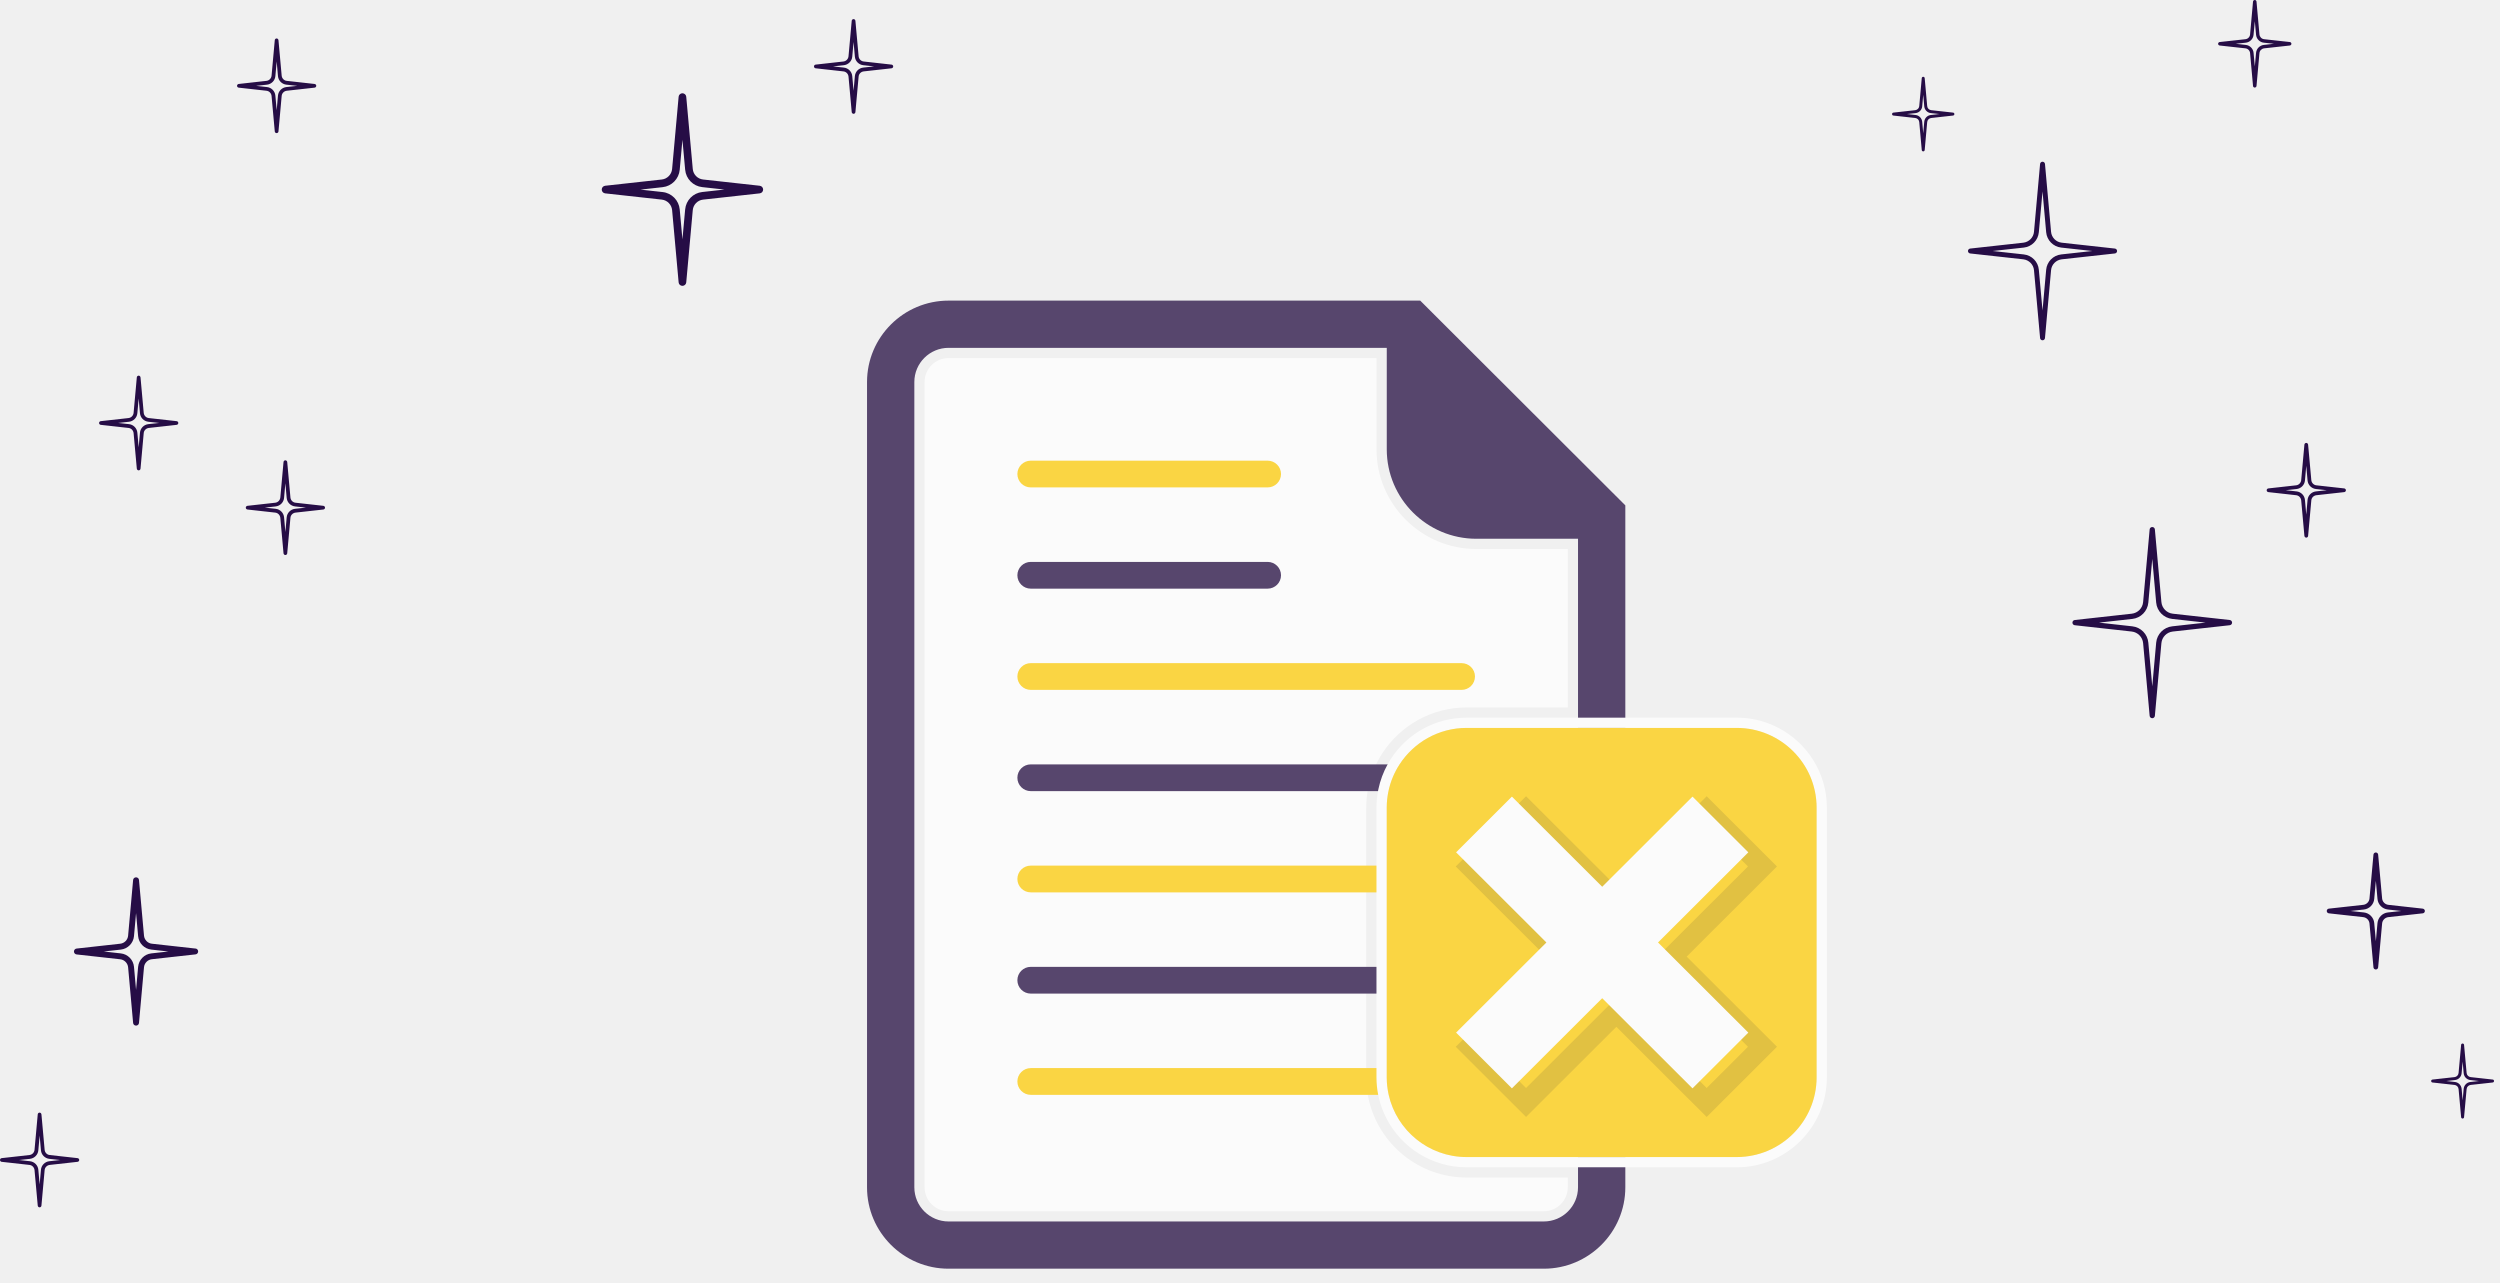
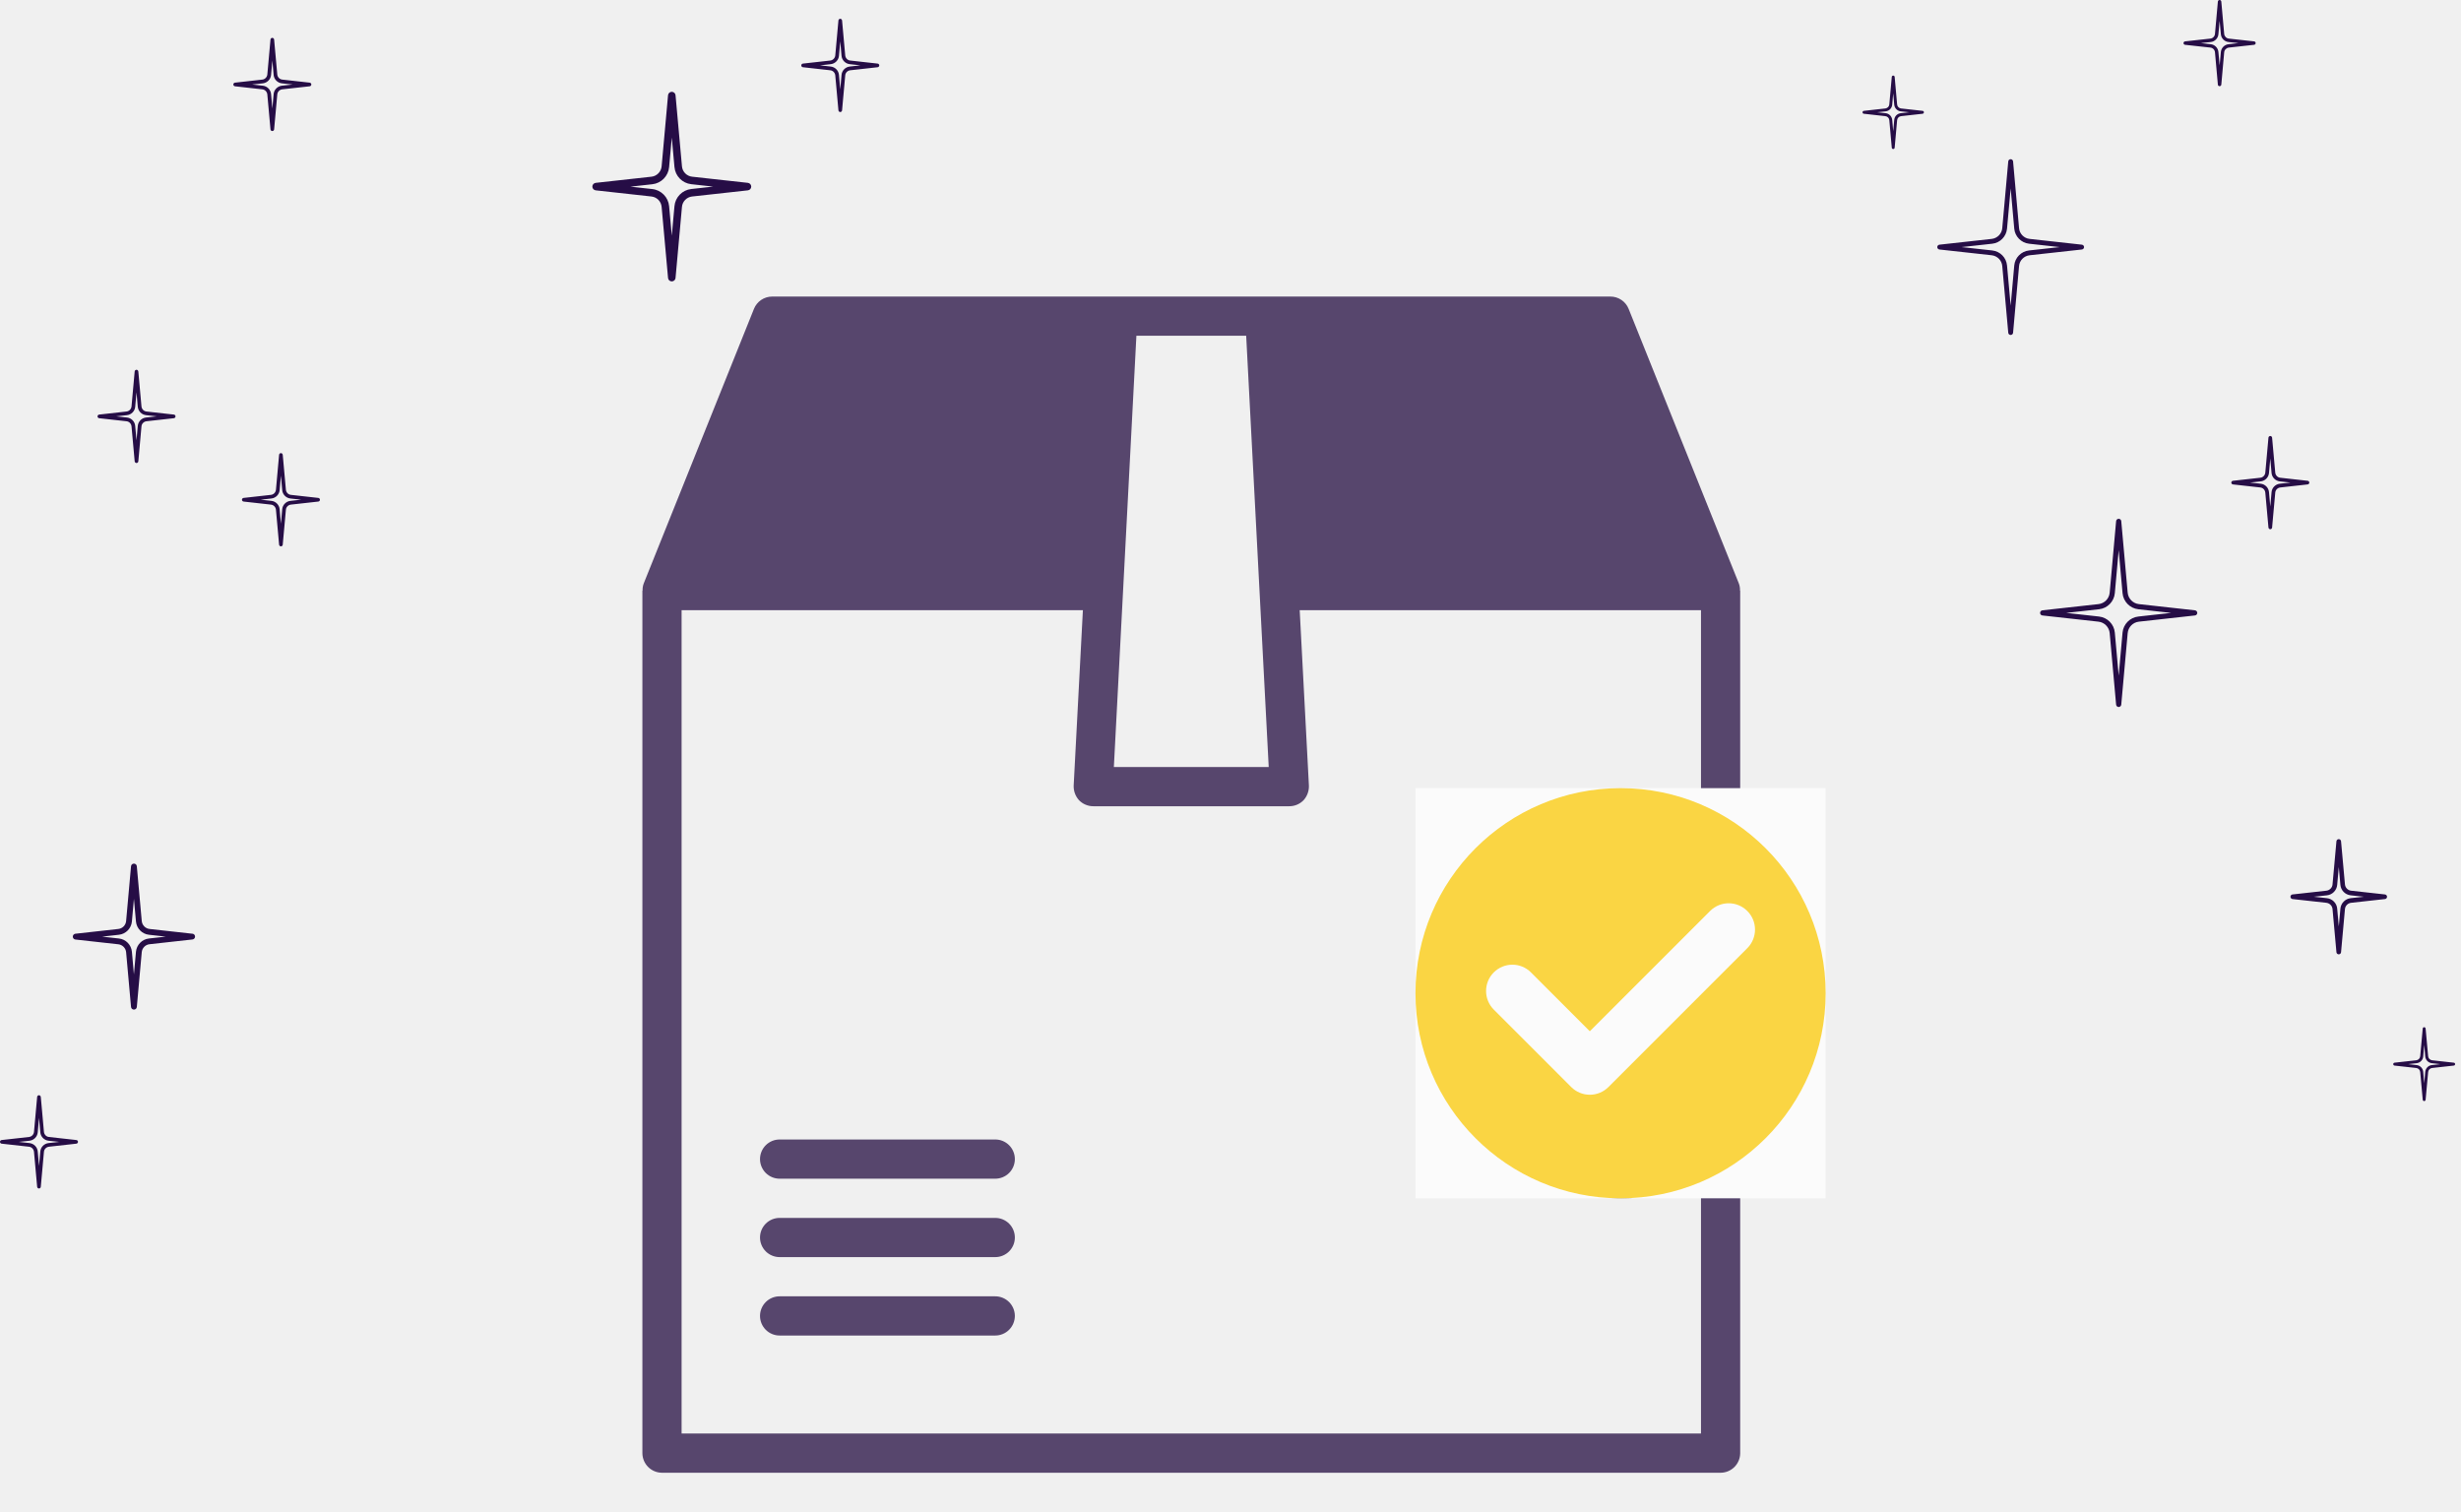
- <svg xmlns="http://www.w3.org/2000/svg" width="306" height="157" viewBox="0 0 306 157" fill="none">
-   <g opacity="0.75" clip-path="url(#clip0_28_258)">
-     <path d="M167.225 98.855V131.864C167.225 132.771 167.326 133.678 167.525 134.56C168.127 137.232 169.64 139.661 171.785 141.395C172.856 142.262 174.053 142.937 175.343 143.403C176.679 143.885 178.082 144.13 179.511 144.13H191.894V145.327C191.894 146.942 190.578 148.255 188.962 148.255H116.102C114.485 148.255 113.17 146.942 113.17 145.327V46.757C113.17 45.142 114.485 43.829 116.102 43.829H168.485V55.002C168.485 61.727 173.966 67.199 180.703 67.199H191.894V86.59H179.511C177.428 86.59 175.367 87.123 173.552 88.131C171.797 89.107 170.292 90.512 169.197 92.195C168.376 93.46 167.802 94.847 167.491 96.316C167.315 97.148 167.225 98.002 167.225 98.855Z" fill="white" />
-     <path d="M180.537 82.805C180.537 81.901 179.803 81.168 178.897 81.168H126.167C125.261 81.168 124.527 81.901 124.527 82.805C124.527 83.71 125.261 84.442 126.167 84.442H178.897C179.803 84.442 180.537 83.71 180.537 82.805Z" fill="#FECC09" />
-     <path d="M126.167 72.051H155.156C156.062 72.051 156.796 71.318 156.796 70.414C156.796 69.51 156.062 68.777 155.156 68.777H126.167C125.261 68.777 124.527 69.51 124.527 70.414C124.527 71.318 125.261 72.051 126.167 72.051Z" fill="#240D42" />
-     <path d="M126.167 59.659H155.156C156.062 59.659 156.796 58.926 156.796 58.022C156.796 57.118 156.062 56.385 155.156 56.385H126.167C125.261 56.385 124.527 57.118 124.527 58.022C124.527 58.926 125.261 59.659 126.167 59.659Z" fill="#FECC09" />
-     <path d="M198.94 61.858V89.096H193.149V65.945H180.703C174.658 65.945 169.74 61.036 169.74 55.002V42.576H116.102C113.793 42.576 111.915 44.451 111.915 46.757V145.327C111.915 147.633 113.793 149.508 116.102 149.508H188.961C191.27 149.508 193.149 147.633 193.149 145.327V141.623H198.94V145.327C198.94 150.821 194.463 155.289 188.961 155.289H116.102C110.6 155.289 106.124 150.821 106.124 145.327V46.757C106.124 41.264 110.6 36.795 116.102 36.795H173.835L198.94 61.858Z" fill="#240D42" />
-     <path d="M126.167 134.009H169.358C169.244 133.311 169.184 132.594 169.184 131.865V130.735H126.167C125.261 130.735 124.527 131.468 124.527 132.372C124.527 133.277 125.261 134.009 126.167 134.009Z" fill="#FECC09" />
-     <path d="M126.167 121.617H169.184V118.342H126.167C125.261 118.342 124.527 119.075 124.527 119.98C124.527 120.884 125.261 121.617 126.167 121.617V121.617Z" fill="#240D42" />
-     <path d="M126.167 109.226H169.184V105.951H126.167C125.261 105.951 124.527 106.684 124.527 107.588C124.527 108.492 125.261 109.225 126.167 109.225V109.226Z" fill="#FECC09" />
-     <path d="M126.167 93.56C125.261 93.56 124.527 94.293 124.527 95.197C124.527 96.101 125.261 96.834 126.167 96.834H169.338C169.514 95.688 169.837 94.59 170.288 93.559H126.167V93.56Z" fill="#240D42" />
-     <path d="M223.487 97.221C222.879 93.158 220.04 89.813 216.258 88.473C215.106 88.065 213.867 87.843 212.577 87.843H179.511C175.761 87.843 172.299 89.725 170.25 92.877C170.105 93.101 169.969 93.328 169.842 93.56C169.32 94.504 168.943 95.516 168.719 96.575C168.701 96.661 168.684 96.747 168.667 96.834C168.543 97.499 168.48 98.178 168.48 98.855V131.864C168.48 132.584 168.551 133.305 168.691 134.009C168.71 134.102 168.729 134.193 168.75 134.284C168.845 134.709 168.966 135.126 169.113 135.535C169.789 137.435 170.99 139.139 172.576 140.422C174.102 141.657 175.938 142.46 177.867 142.753C178.409 142.835 178.959 142.877 179.511 142.877H212.577C218.66 142.877 223.608 137.937 223.608 131.864V98.855C223.608 98.3 223.567 97.754 223.487 97.221ZM222.353 131.864C222.353 131.956 222.351 132.048 222.349 132.139C222.347 132.211 222.344 132.284 222.341 132.357C222.337 132.439 222.331 132.52 222.325 132.601C222.323 132.635 222.32 132.67 222.317 132.705C222.299 132.913 222.275 133.119 222.244 133.323C222.239 133.354 222.234 133.385 222.229 133.416C222.227 133.434 222.224 133.452 222.22 133.469C222.209 133.537 222.197 133.605 222.185 133.673C222.17 133.753 222.153 133.833 222.136 133.911C222.13 133.944 222.122 133.978 222.115 134.01C222.096 134.093 222.076 134.177 222.055 134.259C222.045 134.297 222.035 134.335 222.025 134.373C222.005 134.45 221.984 134.526 221.961 134.601C221.95 134.639 221.94 134.676 221.927 134.714C221.917 134.751 221.904 134.789 221.892 134.826C221.881 134.864 221.868 134.902 221.855 134.938C221.844 134.975 221.831 135.012 221.818 135.049C221.805 135.086 221.792 135.124 221.779 135.16C221.752 135.233 221.725 135.307 221.697 135.38C221.669 135.452 221.64 135.525 221.609 135.596C221.58 135.668 221.549 135.74 221.517 135.811C221.486 135.882 221.453 135.952 221.42 136.023C221.387 136.093 221.353 136.163 221.317 136.232C221.283 136.301 221.248 136.369 221.211 136.438C221.18 136.497 221.147 136.557 221.114 136.615C221.108 136.625 221.103 136.636 221.097 136.645C221.064 136.704 221.03 136.762 220.996 136.82C220.991 136.829 220.985 136.839 220.979 136.848C220.945 136.906 220.91 136.963 220.874 137.021C220.869 137.029 220.864 137.037 220.859 137.043C220.822 137.102 220.785 137.161 220.746 137.219C220.743 137.223 220.74 137.228 220.737 137.233C220.697 137.294 220.656 137.354 220.614 137.414C220.608 137.423 220.602 137.433 220.595 137.442C220.556 137.496 220.517 137.551 220.478 137.605C220.475 137.61 220.472 137.614 220.469 137.617C220.426 137.677 220.382 137.735 220.337 137.793C220.337 137.794 220.336 137.795 220.334 137.797C220.287 137.857 220.24 137.918 220.192 137.977H220.191C220.143 138.038 220.094 138.097 220.045 138.156C220.044 138.156 220.043 138.158 220.042 138.158C219.995 138.214 219.947 138.269 219.899 138.324C219.844 138.386 219.787 138.448 219.73 138.509C219.681 138.562 219.631 138.615 219.58 138.667C219.576 138.671 219.572 138.674 219.569 138.678C219.517 138.731 219.464 138.784 219.411 138.836C219.409 138.838 219.405 138.841 219.403 138.844C219.348 138.897 219.293 138.949 219.238 139C219.236 139.002 219.234 139.004 219.233 139.006C219.177 139.058 219.12 139.11 219.062 139.161L219.059 139.163C219 139.216 218.941 139.266 218.882 139.317C218.822 139.367 218.761 139.417 218.7 139.466C218.699 139.467 218.698 139.468 218.697 139.469C218.639 139.515 218.581 139.561 218.523 139.606C218.512 139.614 218.502 139.622 218.491 139.629C218.437 139.671 218.383 139.711 218.327 139.752C218.321 139.757 218.315 139.761 218.308 139.766C218.246 139.811 218.184 139.855 218.122 139.898C218.069 139.934 218.015 139.97 217.962 140.005C217.955 140.011 217.948 140.015 217.94 140.02C217.922 140.032 217.904 140.044 217.886 140.055C217.838 140.087 217.791 140.117 217.742 140.147C217.729 140.156 217.715 140.165 217.7 140.173C217.649 140.204 217.598 140.236 217.546 140.266C217.525 140.278 217.505 140.291 217.484 140.303C217.435 140.331 217.385 140.359 217.336 140.387C217.316 140.399 217.295 140.41 217.274 140.421C217.217 140.453 217.159 140.484 217.1 140.514C217.075 140.528 217.05 140.541 217.023 140.554C216.976 140.578 216.929 140.602 216.881 140.626C216.88 140.626 216.878 140.627 216.877 140.628C216.82 140.656 216.762 140.683 216.704 140.71C216.702 140.712 216.699 140.712 216.697 140.714C216.668 140.727 216.639 140.74 216.611 140.753C216.531 140.79 216.451 140.825 216.37 140.859C216.336 140.873 216.303 140.887 216.269 140.901C216.237 140.914 216.206 140.927 216.174 140.939C216.151 140.948 216.128 140.958 216.104 140.966C216.071 140.979 216.039 140.992 216.006 141.004C215.945 141.027 215.884 141.049 215.822 141.071C215.788 141.083 215.754 141.095 215.719 141.107C215.678 141.12 215.637 141.134 215.595 141.147C215.557 141.16 215.519 141.172 215.481 141.184C215.443 141.196 215.404 141.208 215.366 141.219C215.289 141.242 215.212 141.264 215.133 141.285C215.091 141.297 215.047 141.308 215.003 141.319C214.969 141.328 214.934 141.337 214.899 141.345C214.861 141.355 214.821 141.364 214.782 141.373C214.428 141.455 214.066 141.518 213.698 141.56C213.657 141.565 213.616 141.569 213.575 141.573C213.449 141.586 213.323 141.596 213.196 141.605C213.118 141.609 213.04 141.613 212.961 141.616C212.833 141.621 212.706 141.624 212.577 141.624H179.511C179.37 141.624 179.23 141.621 179.091 141.615C179 141.611 178.91 141.606 178.821 141.599C178.763 141.595 178.705 141.591 178.648 141.586C178.577 141.579 178.506 141.573 178.435 141.565C178.377 141.558 178.318 141.552 178.259 141.544C178.224 141.54 178.189 141.535 178.154 141.529C178.107 141.523 178.061 141.516 178.015 141.509C177.956 141.5 177.898 141.491 177.841 141.481C177.799 141.474 177.756 141.466 177.714 141.458C177.685 141.453 177.655 141.447 177.626 141.441C177.565 141.429 177.504 141.417 177.443 141.403C177.397 141.394 177.352 141.384 177.308 141.373C177.274 141.365 177.24 141.357 177.206 141.349C177.196 141.347 177.185 141.344 177.175 141.342C177.115 141.327 177.054 141.312 176.994 141.296C176.986 141.294 176.978 141.291 176.969 141.288C176.919 141.275 176.87 141.262 176.82 141.248C176.797 141.241 176.774 141.234 176.752 141.227C176.698 141.212 176.646 141.196 176.593 141.179C176.59 141.179 176.586 141.177 176.582 141.176C176.53 141.16 176.478 141.143 176.427 141.126C176.399 141.117 176.371 141.107 176.344 141.097C176.309 141.086 176.273 141.074 176.238 141.06C176.211 141.051 176.184 141.042 176.157 141.032C176.126 141.02 176.094 141.008 176.063 140.996C176.022 140.981 175.981 140.965 175.94 140.949C175.925 140.943 175.908 140.937 175.893 140.93C175.843 140.911 175.794 140.891 175.746 140.87C175.736 140.866 175.727 140.862 175.717 140.858C175.671 140.839 175.625 140.819 175.579 140.799C175.523 140.774 175.466 140.748 175.41 140.722C175.377 140.707 175.345 140.692 175.313 140.677C175.279 140.661 175.246 140.645 175.212 140.628C175.191 140.618 175.17 140.607 175.149 140.596C175.11 140.577 175.071 140.557 175.033 140.538C175.011 140.527 174.99 140.515 174.969 140.504C174.933 140.486 174.897 140.467 174.862 140.446C174.81 140.419 174.759 140.391 174.708 140.362C174.665 140.337 174.622 140.313 174.579 140.287C174.547 140.27 174.515 140.251 174.484 140.231C174.433 140.2 174.382 140.17 174.332 140.138C174.283 140.108 174.235 140.076 174.186 140.045C174.144 140.018 174.103 139.99 174.062 139.962C173.987 139.913 173.914 139.861 173.84 139.809C173.787 139.771 173.734 139.732 173.682 139.693C173.629 139.654 173.576 139.615 173.525 139.575C173.297 139.398 173.076 139.21 172.865 139.014C172.823 138.975 172.781 138.935 172.739 138.896L172.721 138.878C172.675 138.834 172.631 138.79 172.586 138.745C172.526 138.685 172.466 138.624 172.407 138.561C172.373 138.525 172.34 138.489 172.307 138.454C172.295 138.44 172.282 138.426 172.27 138.412C172.233 138.372 172.197 138.332 172.162 138.292C172.159 138.289 172.156 138.286 172.154 138.281C172.11 138.233 172.068 138.184 172.027 138.135C172.022 138.129 172.017 138.123 172.012 138.117C171.972 138.069 171.932 138.021 171.894 137.973C171.89 137.969 171.886 137.964 171.882 137.958C171.848 137.916 171.814 137.874 171.781 137.83C171.761 137.805 171.742 137.78 171.723 137.755C171.7 137.725 171.678 137.696 171.657 137.667C171.642 137.647 171.628 137.628 171.614 137.608C171.579 137.561 171.546 137.515 171.513 137.468C171.472 137.411 171.433 137.354 171.394 137.296C171.358 137.242 171.322 137.188 171.286 137.133C171.281 137.124 171.275 137.115 171.27 137.106C171.237 137.056 171.205 137.005 171.175 136.955C171.17 136.948 171.166 136.942 171.162 136.935C171.131 136.885 171.101 136.835 171.073 136.785C171.063 136.77 171.055 136.755 171.047 136.741C171.025 136.704 171.004 136.667 170.983 136.629C170.964 136.596 170.946 136.564 170.929 136.532C170.919 136.514 170.909 136.496 170.9 136.478C170.877 136.437 170.855 136.396 170.834 136.354C170.82 136.327 170.806 136.3 170.792 136.273C170.776 136.241 170.759 136.209 170.744 136.177C170.727 136.142 170.71 136.108 170.693 136.073C170.681 136.048 170.668 136.022 170.657 135.996C170.641 135.964 170.626 135.93 170.611 135.897C170.593 135.859 170.576 135.821 170.559 135.783C170.555 135.773 170.55 135.762 170.546 135.752C170.524 135.703 170.503 135.653 170.482 135.603C170.472 135.578 170.462 135.554 170.453 135.529C170.435 135.488 170.418 135.446 170.402 135.404C170.398 135.394 170.394 135.384 170.39 135.374C170.368 135.317 170.346 135.26 170.326 135.203C170.306 135.149 170.286 135.094 170.267 135.039C170.246 134.978 170.225 134.916 170.206 134.855C170.201 134.841 170.197 134.826 170.192 134.812C170.152 134.687 170.115 134.562 170.081 134.436C170.042 134.295 170.007 134.152 169.974 134.009C169.818 133.319 169.735 132.601 169.735 131.864V98.855C169.735 98.162 169.809 97.486 169.947 96.834C170.197 95.65 170.664 94.544 171.304 93.56C173.047 90.875 176.075 89.096 179.511 89.096H212.577C212.706 89.096 212.833 89.099 212.961 89.103C213.04 89.106 213.118 89.11 213.196 89.115C213.323 89.123 213.449 89.134 213.575 89.147C213.599 89.149 213.623 89.151 213.647 89.154C213.671 89.157 213.694 89.159 213.717 89.162C213.886 89.181 214.053 89.206 214.219 89.234C214.34 89.254 214.46 89.277 214.578 89.302C214.617 89.31 214.656 89.318 214.694 89.326C214.777 89.344 214.859 89.364 214.939 89.384C214.979 89.394 215.02 89.404 215.059 89.415C215.266 89.469 215.471 89.53 215.673 89.598C215.702 89.607 215.732 89.618 215.761 89.628C215.843 89.655 215.925 89.685 216.006 89.716C216.039 89.728 216.071 89.74 216.104 89.753C216.141 89.767 216.179 89.782 216.216 89.798C216.235 89.805 216.255 89.812 216.274 89.821C216.306 89.834 216.338 89.847 216.37 89.861C216.451 89.894 216.531 89.93 216.611 89.966C216.639 89.979 216.668 89.992 216.697 90.006C216.699 90.007 216.702 90.008 216.704 90.009C216.762 90.036 216.82 90.063 216.877 90.092C216.878 90.092 216.88 90.093 216.881 90.094C216.929 90.117 216.976 90.141 217.023 90.165C217.05 90.178 217.075 90.192 217.1 90.205C217.159 90.236 217.217 90.266 217.274 90.298C217.295 90.309 217.316 90.32 217.336 90.333C217.385 90.361 217.435 90.388 217.484 90.417C217.505 90.429 217.525 90.441 217.546 90.453C217.598 90.484 217.649 90.515 217.7 90.547C217.715 90.555 217.729 90.564 217.742 90.573C217.791 90.602 217.838 90.633 217.886 90.664C217.904 90.675 217.922 90.688 217.94 90.7C217.952 90.707 217.964 90.715 217.974 90.722C218.013 90.748 218.052 90.774 218.09 90.799C218.107 90.811 218.124 90.823 218.141 90.835C218.196 90.873 218.251 90.912 218.304 90.951C218.312 90.956 218.32 90.962 218.327 90.967C218.383 91.008 218.437 91.049 218.491 91.09C218.504 91.099 218.516 91.108 218.527 91.117C218.571 91.15 218.614 91.184 218.656 91.218C218.671 91.23 218.686 91.242 218.7 91.253C218.715 91.265 218.729 91.276 218.743 91.288C218.79 91.326 218.836 91.364 218.882 91.402C218.933 91.446 218.984 91.49 219.034 91.534C219.109 91.599 219.182 91.666 219.255 91.734C219.304 91.781 219.354 91.828 219.403 91.875C219.405 91.878 219.409 91.881 219.411 91.884C219.464 91.935 219.517 91.988 219.569 92.041C219.572 92.045 219.576 92.049 219.58 92.052C219.612 92.085 219.644 92.118 219.675 92.151C219.802 92.284 219.924 92.421 220.042 92.561C220.101 92.63 220.159 92.7 220.215 92.77C220.244 92.806 220.272 92.842 220.3 92.878C220.34 92.93 220.38 92.981 220.418 93.034C220.458 93.086 220.496 93.139 220.534 93.192C220.576 93.25 220.617 93.308 220.657 93.367C220.687 93.411 220.717 93.455 220.746 93.5C220.75 93.505 220.754 93.511 220.757 93.517C220.794 93.572 220.829 93.627 220.863 93.682C220.899 93.738 220.933 93.794 220.967 93.85C220.997 93.9 221.026 93.95 221.055 94.001C221.06 94.008 221.064 94.016 221.068 94.023C221.101 94.079 221.132 94.135 221.163 94.192C221.194 94.248 221.224 94.304 221.253 94.36C221.289 94.428 221.324 94.496 221.357 94.565C221.382 94.616 221.407 94.667 221.431 94.719C221.433 94.724 221.436 94.729 221.438 94.734C221.464 94.79 221.49 94.845 221.514 94.901C221.57 95.026 221.623 95.152 221.674 95.279C221.695 95.334 221.716 95.388 221.737 95.443C221.762 95.51 221.786 95.576 221.809 95.643C221.827 95.695 221.845 95.746 221.862 95.798C221.904 95.926 221.944 96.056 221.981 96.186C221.989 96.212 221.996 96.239 222.003 96.265C222.018 96.316 222.031 96.367 222.045 96.418C222.059 96.474 222.073 96.531 222.086 96.587C222.092 96.609 222.097 96.631 222.102 96.653C222.114 96.703 222.125 96.753 222.136 96.804C222.15 96.87 222.163 96.936 222.176 97.003C222.176 97.005 222.176 97.007 222.178 97.009C222.189 97.069 222.2 97.129 222.21 97.189C222.225 97.269 222.237 97.349 222.249 97.429C222.258 97.489 222.266 97.549 222.273 97.609C222.273 97.61 222.273 97.612 222.273 97.613C222.28 97.665 222.286 97.717 222.292 97.769C222.295 97.799 222.299 97.828 222.301 97.858C222.319 98.028 222.332 98.2 222.34 98.373C222.342 98.407 222.343 98.443 222.345 98.478C222.347 98.519 222.348 98.561 222.349 98.603C222.349 98.63 222.35 98.657 222.351 98.684C222.351 98.741 222.352 98.797 222.352 98.854V131.864L222.353 131.864Z" fill="white" />
-     <path d="M222.353 98.855V131.864C222.353 137.246 217.968 141.624 212.577 141.624H179.511C174.859 141.624 170.956 138.362 169.974 134.009C169.818 133.319 169.735 132.601 169.735 131.864V98.855C169.735 98.162 169.809 97.486 169.947 96.834C170.197 95.65 170.664 94.544 171.304 93.56C173.047 90.875 176.075 89.096 179.511 89.096H212.577C217.968 89.096 222.353 93.474 222.353 98.855Z" fill="#FECC09" />
-     <g style="mix-blend-mode:multiply">
-       <path d="M206.449 117.089L215.726 107.828L217.501 106.055L215.769 104.326L208.895 97.463L208.007 98.349L207.12 99.236L197.842 108.497L196.997 107.654L196.11 106.767L186.79 97.463L185.902 98.349L185.015 99.236L179.958 104.283L178.183 106.055L178.225 106.099L187.503 115.36L188.39 116.246L189.235 117.089L179.07 127.237L178.183 128.123L183.282 133.214L185.057 134.986L186.79 136.715L197.842 125.681L205.386 133.214L207.162 134.986L208.894 136.715L210.669 134.943L215.726 129.895L217.501 128.123L206.449 117.089H206.449ZM213.951 128.123L208.895 133.171L207.162 131.442L199.483 123.775L197.842 122.137L196.954 123.023L196.202 123.774L186.79 133.171L185.945 132.328L185.057 131.442L181.733 128.123L192.786 117.089L191.053 115.36L181.733 106.055L186.79 101.008L197.842 112.041L199.483 110.403L208.895 101.008L212.219 104.326L213.107 105.213L213.951 106.055L203.786 116.203L202.899 117.089L212.219 126.393L213.107 127.28L213.951 128.123Z" fill="#DDDDDD" />
-     </g>
-     <path d="M196.11 122.18L185.057 133.214L178.226 126.393L189.278 115.36L178.226 104.326L185.057 97.506L196.11 108.54L207.162 97.506L213.994 104.326L202.941 115.36L213.994 126.393L207.162 133.214L196.11 122.18Z" fill="white" />
+ <svg xmlns="http://www.w3.org/2000/svg" width="306" height="188" viewBox="0 0 306 188" fill="none">
+   <g opacity="0.75">
+     <circle cx="201.5" cy="124.5" r="24.5" fill="white" />
+     <path d="M126.188 163.625C126.186 164.271 125.928 164.89 125.472 165.347C125.015 165.803 124.396 166.061 123.75 166.062H96.938C96.291 166.062 95.671 165.806 95.214 165.349C94.757 164.891 94.5 164.271 94.5 163.625C94.5 162.979 94.757 162.359 95.214 161.901C95.671 161.444 96.291 161.188 96.938 161.188H123.75C124.396 161.189 125.015 161.447 125.472 161.903C125.928 162.36 126.186 162.979 126.188 163.625ZM123.75 151.438H96.938C96.291 151.438 95.671 151.694 95.214 152.151C94.757 152.609 94.5 153.229 94.5 153.875C94.5 154.521 94.757 155.141 95.214 155.599C95.671 156.056 96.291 156.312 96.938 156.312H123.75C124.396 156.312 125.016 156.056 125.474 155.599C125.931 155.141 126.188 154.521 126.188 153.875C126.188 153.229 125.931 152.609 125.474 152.151C125.016 151.694 124.396 151.438 123.75 151.438ZM123.75 141.688H96.938C96.291 141.688 95.671 141.944 95.214 142.401C94.757 142.859 94.5 143.479 94.5 144.125C94.5 144.771 94.757 145.391 95.214 145.849C95.671 146.306 96.291 146.562 96.938 146.562H123.75C124.396 146.562 125.016 146.306 125.474 145.849C125.931 145.391 126.188 144.771 126.188 144.125C126.188 143.479 125.931 142.859 125.474 142.401C125.016 141.944 124.396 141.688 123.75 141.688ZM226.125 124.625C226.126 128.399 225.245 132.121 223.552 135.494C221.859 138.867 219.401 141.797 216.375 144.052V180.688C216.373 181.333 216.116 181.952 215.659 182.409C215.202 182.866 214.583 183.123 213.938 183.125H82.312C81.667 183.123 81.048 182.866 80.591 182.409C80.134 181.952 79.877 181.333 79.875 180.688V73.438H79.899C79.886 73.13 79.936 72.823 80.046 72.536L93.744 38.411C93.925 37.957 94.238 37.568 94.642 37.294C95.046 37.021 95.523 36.874 96.011 36.875H200.239C200.727 36.874 201.204 37.021 201.608 37.294C202.012 37.568 202.325 37.957 202.506 38.411L216.204 72.536C216.314 72.823 216.364 73.13 216.351 73.438H216.375V105.198C219.401 107.453 221.859 110.383 223.552 113.756C225.245 117.129 226.126 120.851 226.125 124.625ZM138.497 95.375H157.753L154.95 41.75H141.3L138.497 95.375ZM211.5 146.928C207.79 148.564 203.73 149.249 199.688 148.92C195.646 148.591 191.75 147.258 188.354 145.044C184.957 142.829 182.166 139.802 180.234 136.237C178.302 132.671 177.291 128.68 177.291 124.625C177.291 120.57 178.302 116.579 180.234 113.013C182.166 109.448 184.957 106.421 188.354 104.206C191.75 101.992 195.646 100.659 199.688 100.33C203.73 100.001 207.79 100.686 211.5 102.322V75.875H161.604L162.75 97.691C162.771 98.354 162.535 99 162.092 99.494C161.861 99.733 161.585 99.924 161.279 100.053C160.973 100.183 160.645 100.25 160.312 100.25H135.938C135.605 100.25 135.277 100.183 134.971 100.053C134.665 99.924 134.389 99.733 134.158 99.494C133.715 99 133.479 98.354 133.5 97.691L134.646 75.875H84.75V178.25H211.5V146.928ZM214.279 115.436C213.779 115.026 213.138 114.83 212.495 114.889C211.852 114.949 211.258 115.259 210.842 115.753L200.141 128.598L192.244 122.675C191.988 122.483 191.696 122.343 191.386 122.264C191.076 122.184 190.753 122.167 190.437 122.212C190.12 122.257 189.815 122.365 189.539 122.528C189.264 122.691 189.023 122.906 188.831 123.163C188.639 123.419 188.499 123.71 188.42 124.02C188.341 124.33 188.323 124.653 188.368 124.97C188.414 125.287 188.521 125.591 188.684 125.867C188.847 126.142 189.063 126.383 189.319 126.575L199.069 133.887C199.493 134.2 200.005 134.37 200.531 134.375C200.89 134.377 201.244 134.3 201.569 134.148C201.893 133.996 202.18 133.774 202.408 133.497L214.596 118.872C215.004 118.373 215.2 117.732 215.141 117.089C215.082 116.446 214.772 115.852 214.279 115.436Z" fill="#240D42" />
+     <rect x="176" y="98" width="51" height="51" fill="white" />
+     <path d="M201.499 98C187.417 98 176 109.416 176 123.5C176 137.584 187.417 149 201.499 149C215.583 149 227 137.584 227 123.5C227 109.416 215.583 98 201.499 98ZM217.259 117.898L199.99 135.167C199.377 135.78 198.548 136.125 197.679 136.125C196.809 136.125 195.98 135.78 195.366 135.167L185.736 125.535C184.459 124.258 184.459 122.188 185.736 120.91C187.015 119.633 189.085 119.633 190.361 120.912L197.677 128.231L212.634 113.273C213.911 111.996 215.98 111.996 217.255 113.273C218.538 114.548 218.538 116.621 217.259 117.898Z" fill="#FECC09" />
  </g>
  <path d="M23.934 116.104L18.596 115.511C18.084 115.458 17.671 115.039 17.625 114.52L17.012 107.711C16.999 107.524 16.839 107.385 16.653 107.385C16.466 107.385 16.307 107.524 16.293 107.711L15.681 114.526C15.634 115.039 15.229 115.458 14.709 115.511L9.371 116.104C9.192 116.124 9.052 116.277 9.052 116.463C9.052 116.65 9.192 116.803 9.371 116.823L14.709 117.415C15.222 117.468 15.634 117.888 15.681 118.4L16.293 125.209C16.307 125.395 16.466 125.535 16.653 125.535C16.839 125.535 16.999 125.395 17.012 125.209L17.625 118.393C17.671 117.881 18.077 117.462 18.596 117.408L23.934 116.816C24.114 116.796 24.254 116.643 24.254 116.457C24.254 116.27 24.114 116.117 23.934 116.097V116.104ZM18.516 116.696C17.665 116.789 16.986 117.482 16.906 118.34L16.653 121.162L16.4 118.34C16.32 117.482 15.648 116.789 14.789 116.696L12.699 116.463L14.789 116.23C15.641 116.137 16.32 115.445 16.4 114.586L16.653 111.764L16.906 114.586C16.986 115.445 17.658 116.137 18.516 116.23L20.606 116.463L18.516 116.696ZM258.864 30.424L252.355 29.705C251.662 29.632 251.11 29.066 251.05 28.374L250.305 20.067C250.291 19.914 250.158 19.794 250.005 19.794C249.852 19.794 249.719 19.914 249.706 20.067L248.96 28.374C248.9 29.066 248.348 29.625 247.656 29.705L241.146 30.424C240.993 30.444 240.88 30.57 240.88 30.723C240.88 30.876 240.993 31.003 241.146 31.023L247.656 31.741C248.348 31.821 248.9 32.38 248.96 33.073L249.706 41.379C249.719 41.532 249.852 41.652 250.005 41.652C250.158 41.652 250.291 41.532 250.305 41.379L251.05 33.073C251.11 32.38 251.662 31.821 252.355 31.741L258.864 31.023C259.017 31.003 259.13 30.876 259.13 30.723C259.13 30.57 259.017 30.444 258.864 30.424ZM252.288 31.142C251.31 31.249 250.538 32.041 250.451 33.013L250.005 38.005L249.553 33.013C249.466 32.034 248.694 31.249 247.716 31.142L243.902 30.723L247.716 30.304C248.694 30.197 249.466 29.405 249.553 28.427L250.005 23.435L250.451 28.427C250.538 29.405 251.31 30.191 252.288 30.304L256.102 30.723L252.288 31.142ZM12.333 52.002L15.734 52.381C16.06 52.414 16.32 52.681 16.353 53.013L16.746 57.36C16.759 57.48 16.859 57.573 16.972 57.573C17.085 57.573 17.192 57.48 17.199 57.36L17.591 53.013C17.618 52.687 17.878 52.421 18.21 52.381L21.618 52.002C21.738 51.988 21.824 51.889 21.824 51.776C21.824 51.662 21.738 51.562 21.618 51.549L18.21 51.17C17.884 51.136 17.625 50.87 17.591 50.538L17.199 46.191C17.185 46.071 17.085 45.978 16.972 45.978C16.859 45.978 16.753 46.071 16.746 46.191L16.353 50.538C16.32 50.864 16.067 51.13 15.734 51.17L12.333 51.549C12.213 51.562 12.127 51.662 12.127 51.776C12.127 51.889 12.213 51.988 12.333 52.002ZM15.788 51.622C16.333 51.562 16.766 51.123 16.812 50.577L16.972 48.78L17.132 50.577C17.179 51.123 17.611 51.562 18.157 51.622L19.488 51.769L18.157 51.915C17.611 51.975 17.179 52.414 17.132 52.96L16.972 54.757L16.812 52.96C16.766 52.414 16.333 51.975 15.788 51.915L14.456 51.769L15.788 51.622ZM99.837 8.36L103.238 8.739C103.564 8.772 103.824 9.039 103.857 9.371L104.25 13.718C104.263 13.837 104.363 13.931 104.476 13.931C104.589 13.931 104.696 13.837 104.702 13.718L105.095 9.371C105.122 9.045 105.381 8.779 105.714 8.739L109.122 8.36C109.242 8.346 109.328 8.247 109.328 8.133C109.328 8.02 109.242 7.92 109.122 7.907L105.714 7.528C105.388 7.494 105.128 7.228 105.095 6.895L104.702 2.549C104.689 2.429 104.589 2.336 104.476 2.336C104.363 2.336 104.256 2.429 104.25 2.549L103.857 6.895C103.824 7.222 103.571 7.488 103.238 7.528L99.837 7.907C99.717 7.92 99.631 8.02 99.631 8.133C99.631 8.247 99.717 8.346 99.837 8.36ZM103.291 7.98C103.837 7.92 104.27 7.481 104.316 6.935L104.476 5.138L104.636 6.935C104.682 7.481 105.115 7.92 105.661 7.98L106.992 8.127L105.661 8.273C105.115 8.333 104.682 8.772 104.636 9.318L104.476 11.115L104.316 9.318C104.27 8.772 103.837 8.333 103.291 8.273L101.96 8.127L103.291 7.98ZM30.291 62.365L33.692 62.744C34.018 62.778 34.277 63.044 34.311 63.377L34.703 67.723C34.717 67.843 34.816 67.936 34.93 67.936C35.043 67.936 35.149 67.843 35.156 67.723L35.549 63.377C35.575 63.05 35.835 62.784 36.168 62.744L39.575 62.365C39.695 62.352 39.782 62.252 39.782 62.139C39.782 62.025 39.695 61.926 39.575 61.912L36.168 61.533C35.842 61.5 35.582 61.233 35.549 60.901L35.156 56.554C35.143 56.434 35.043 56.341 34.93 56.341C34.816 56.341 34.71 56.434 34.703 56.554L34.311 60.901C34.277 61.227 34.024 61.493 33.692 61.533L30.291 61.912C30.171 61.926 30.084 62.025 30.084 62.139C30.084 62.252 30.171 62.352 30.291 62.365ZM33.745 61.986C34.291 61.926 34.723 61.486 34.77 60.941L34.93 59.143L35.089 60.941C35.136 61.486 35.569 61.926 36.114 61.986L37.446 62.132L36.114 62.278C35.569 62.338 35.136 62.778 35.089 63.323L34.93 65.12L34.77 63.323C34.723 62.778 34.291 62.338 33.745 62.278L32.414 62.132L33.745 61.986ZM277.647 60.235L281.048 60.614C281.374 60.648 281.633 60.914 281.667 61.247L282.059 65.593C282.073 65.713 282.173 65.806 282.286 65.806C282.399 65.806 282.505 65.713 282.512 65.593L282.905 61.247C282.931 60.92 283.191 60.654 283.524 60.614L286.932 60.235C287.051 60.222 287.138 60.122 287.138 60.009C287.138 59.895 287.051 59.796 286.932 59.782L283.524 59.403C283.198 59.37 282.938 59.103 282.905 58.771L282.512 54.425C282.499 54.305 282.399 54.212 282.286 54.212C282.173 54.212 282.066 54.305 282.059 54.425L281.667 58.771C281.633 59.097 281.381 59.363 281.048 59.403L277.647 59.782C277.527 59.796 277.44 59.895 277.44 60.009C277.44 60.122 277.527 60.222 277.647 60.235ZM281.101 59.856C281.647 59.796 282.079 59.356 282.126 58.811L282.286 57.014L282.445 58.811C282.492 59.356 282.925 59.796 283.47 59.856L284.802 60.002L283.47 60.148C282.925 60.208 282.492 60.648 282.445 61.193L282.286 62.99L282.126 61.193C282.079 60.648 281.647 60.208 281.101 60.148L279.77 60.002L281.101 59.856ZM231.748 14.144L234.431 14.443C234.69 14.47 234.896 14.683 234.916 14.942L235.223 18.363C235.229 18.456 235.309 18.53 235.402 18.53C235.495 18.53 235.575 18.456 235.582 18.363L235.888 14.942C235.908 14.683 236.114 14.476 236.374 14.443L239.056 14.144C239.15 14.13 239.216 14.057 239.216 13.964C239.216 13.871 239.15 13.791 239.056 13.784L236.374 13.485C236.114 13.458 235.908 13.245 235.888 12.986L235.582 9.564C235.575 9.471 235.495 9.398 235.402 9.398C235.309 9.398 235.229 9.471 235.223 9.564L234.916 12.986C234.896 13.245 234.69 13.451 234.431 13.485L231.748 13.784C231.655 13.797 231.589 13.871 231.589 13.964C231.589 14.057 231.655 14.137 231.748 14.144ZM234.47 13.844C234.896 13.797 235.243 13.451 235.276 13.019L235.402 11.601L235.529 13.019C235.569 13.451 235.908 13.797 236.334 13.844L237.386 13.957L236.334 14.077C235.901 14.124 235.562 14.47 235.529 14.902L235.402 16.32L235.276 14.902C235.236 14.47 234.896 14.124 234.47 14.077L233.419 13.957L234.47 13.844ZM271.69 5.571L274.838 5.917C275.144 5.95 275.384 6.197 275.41 6.503L275.77 10.523C275.776 10.636 275.87 10.716 275.983 10.716C276.096 10.716 276.182 10.629 276.196 10.523L276.555 6.503C276.582 6.197 276.821 5.957 277.128 5.917L280.276 5.571C280.382 5.558 280.469 5.464 280.469 5.358C280.469 5.251 280.389 5.158 280.276 5.145L277.128 4.799C276.821 4.766 276.582 4.519 276.555 4.213L276.196 0.193C276.182 0.08 276.096 0 275.983 0C275.87 0 275.783 0.087 275.77 0.193L275.41 4.213C275.384 4.519 275.144 4.766 274.838 4.799L271.69 5.145C271.583 5.158 271.497 5.251 271.497 5.358C271.497 5.464 271.577 5.558 271.69 5.571ZM274.884 5.225C275.39 5.172 275.79 4.759 275.836 4.26L275.989 2.596L276.142 4.26C276.189 4.766 276.588 5.172 277.094 5.225L278.326 5.358L277.094 5.498C276.588 5.551 276.189 5.964 276.142 6.463L275.989 8.127L275.836 6.463C275.79 5.957 275.39 5.551 274.884 5.498L273.653 5.358L274.884 5.225ZM305.108 132.138L302.406 131.838C302.147 131.811 301.94 131.598 301.914 131.339L301.601 127.891C301.594 127.798 301.514 127.725 301.421 127.725C301.328 127.725 301.248 127.798 301.241 127.891L300.929 131.339C300.902 131.598 300.696 131.811 300.436 131.838L297.734 132.138C297.641 132.151 297.574 132.224 297.574 132.317C297.574 132.41 297.641 132.49 297.734 132.497L300.436 132.796C300.696 132.823 300.902 133.036 300.929 133.296L301.241 136.743C301.248 136.837 301.328 136.91 301.421 136.91C301.514 136.91 301.594 136.837 301.601 136.743L301.914 133.296C301.94 133.036 302.147 132.823 302.406 132.796L305.108 132.497C305.202 132.484 305.268 132.41 305.268 132.317C305.268 132.224 305.202 132.144 305.108 132.138ZM302.366 132.437C301.934 132.484 301.594 132.836 301.554 133.269L301.428 134.693L301.301 133.269C301.261 132.836 300.922 132.484 300.489 132.437L299.431 132.317L300.489 132.197C300.922 132.151 301.268 131.798 301.301 131.366L301.428 129.941L301.554 131.366C301.594 131.798 301.934 132.151 302.366 132.197L303.425 132.317L302.366 132.437ZM9.491 141.755L6.083 141.376C5.757 141.343 5.498 141.076 5.464 140.744L5.072 136.397C5.058 136.277 4.959 136.184 4.845 136.184C4.732 136.184 4.626 136.277 4.619 136.397L4.226 140.744C4.193 141.07 3.94 141.336 3.607 141.376L0.206 141.755C0.087 141.769 0 141.868 0 141.982C0 142.095 0.087 142.194 0.206 142.208L3.607 142.587C3.934 142.62 4.193 142.887 4.226 143.219L4.619 147.566C4.632 147.686 4.726 147.779 4.845 147.779C4.965 147.779 5.065 147.686 5.072 147.566L5.464 143.219C5.491 142.893 5.751 142.627 6.083 142.587L9.491 142.208C9.611 142.194 9.697 142.095 9.697 141.982C9.697 141.868 9.611 141.769 9.491 141.755ZM6.037 142.135C5.491 142.194 5.058 142.634 5.012 143.18L4.852 144.977L4.692 143.18C4.646 142.634 4.213 142.194 3.667 142.135L2.336 141.988L3.667 141.842C4.213 141.782 4.646 141.343 4.692 140.797L4.852 139L5.012 140.797C5.058 141.343 5.491 141.782 6.037 141.842L7.368 141.988L6.037 142.135ZM296.549 111.218L292.336 110.752C291.93 110.706 291.611 110.38 291.571 109.974L291.085 104.603C291.071 104.456 290.945 104.343 290.799 104.343C290.652 104.343 290.526 104.456 290.512 104.603L290.026 109.974C289.993 110.38 289.667 110.706 289.261 110.752L285.048 111.218C284.901 111.232 284.795 111.358 284.795 111.505C284.795 111.651 284.901 111.771 285.048 111.791L289.261 112.257C289.667 112.303 289.987 112.629 290.026 113.035L290.512 118.407C290.526 118.553 290.652 118.666 290.799 118.666C290.945 118.666 291.071 118.553 291.085 118.407L291.571 113.035C291.604 112.629 291.93 112.303 292.336 112.257L296.549 111.791C296.696 111.777 296.802 111.651 296.802 111.505C296.802 111.358 296.696 111.238 296.549 111.218ZM292.276 111.684C291.604 111.758 291.071 112.303 291.005 112.976L290.805 115.199L290.605 112.976C290.546 112.303 290.013 111.758 289.341 111.684L287.69 111.505L289.341 111.325C290.013 111.252 290.546 110.706 290.605 110.034L290.805 107.811L291.005 110.034C291.065 110.706 291.597 111.252 292.276 111.325L293.927 111.505L292.276 111.684ZM38.504 10.277L35.096 9.897C34.77 9.864 34.51 9.598 34.477 9.265L34.084 4.919C34.071 4.799 33.971 4.706 33.858 4.706C33.745 4.706 33.638 4.799 33.632 4.919L33.239 9.265C33.206 9.591 32.953 9.857 32.62 9.897L29.219 10.277C29.099 10.29 29.013 10.39 29.013 10.503C29.013 10.616 29.099 10.716 29.219 10.729L32.62 11.108C32.946 11.142 33.206 11.408 33.239 11.741L33.632 16.087C33.645 16.207 33.738 16.293 33.858 16.293C33.978 16.293 34.078 16.2 34.084 16.087L34.477 11.741C34.504 11.415 34.763 11.149 35.096 11.108L38.504 10.729C38.624 10.716 38.71 10.616 38.71 10.503C38.71 10.39 38.624 10.29 38.504 10.277ZM35.049 10.656C34.504 10.716 34.071 11.155 34.024 11.701L33.865 13.498L33.705 11.701C33.658 11.155 33.226 10.716 32.68 10.656L31.349 10.509L32.68 10.363C33.226 10.303 33.658 9.864 33.705 9.318L33.865 7.521L34.024 9.318C34.071 9.864 34.504 10.303 35.049 10.363L36.381 10.509L35.049 10.656ZM272.921 75.889L265.952 75.117C265.214 75.037 264.621 74.439 264.555 73.693L263.756 64.801C263.743 64.635 263.603 64.508 263.437 64.508C263.27 64.508 263.13 64.635 263.117 64.801L262.318 73.693C262.252 74.439 261.666 75.037 260.921 75.117L253.952 75.889C253.792 75.909 253.666 76.043 253.666 76.209C253.666 76.375 253.786 76.508 253.952 76.528L260.921 77.3C261.659 77.38 262.252 77.979 262.318 78.725L263.117 87.617C263.13 87.783 263.27 87.91 263.437 87.91C263.603 87.91 263.743 87.783 263.756 87.617L264.555 78.725C264.621 77.979 265.207 77.38 265.952 77.3L272.921 76.528C273.081 76.508 273.207 76.375 273.207 76.209C273.207 76.043 273.087 75.909 272.921 75.889ZM265.879 76.662C264.834 76.775 264.009 77.62 263.916 78.665L263.437 84.01L262.957 78.665C262.864 77.62 262.039 76.775 260.994 76.662L256.914 76.209L260.994 75.756C262.039 75.643 262.864 74.798 262.957 73.753L263.437 68.408L263.916 73.753C264.009 74.798 264.834 75.643 265.879 75.756L269.959 76.209L265.879 76.662ZM92.988 22.736L86.053 21.971C85.387 21.898 84.855 21.358 84.795 20.686L83.996 11.841C83.976 11.601 83.77 11.415 83.53 11.415C83.291 11.415 83.084 11.601 83.064 11.841L82.266 20.686C82.206 21.352 81.673 21.898 81.008 21.971L74.072 22.736C73.833 22.763 73.653 22.962 73.653 23.202C73.653 23.442 73.833 23.641 74.072 23.668L81.008 24.433C81.673 24.507 82.206 25.046 82.266 25.718L83.064 34.564C83.084 34.81 83.291 34.989 83.53 34.989C83.77 34.989 83.976 34.803 83.996 34.564L84.795 25.718C84.855 25.052 85.387 24.507 86.053 24.433L92.988 23.668C93.228 23.641 93.407 23.442 93.407 23.202C93.407 22.962 93.228 22.763 92.988 22.736ZM85.953 23.502C84.841 23.621 83.963 24.52 83.863 25.631L83.53 29.299L83.198 25.638C83.098 24.527 82.219 23.628 81.108 23.508L78.392 23.209L81.108 22.909C82.219 22.79 83.098 21.891 83.198 20.779L83.53 17.112L83.863 20.773C83.963 21.891 84.841 22.783 85.953 22.903L88.669 23.202L85.953 23.502Z" fill="#260D46" />
-   <defs>
-     <clipPath id="clip0_28_258">
-       <rect width="163" height="121" fill="white" transform="translate(71 35.5421)" />
-     </clipPath>
-   </defs>
</svg>
